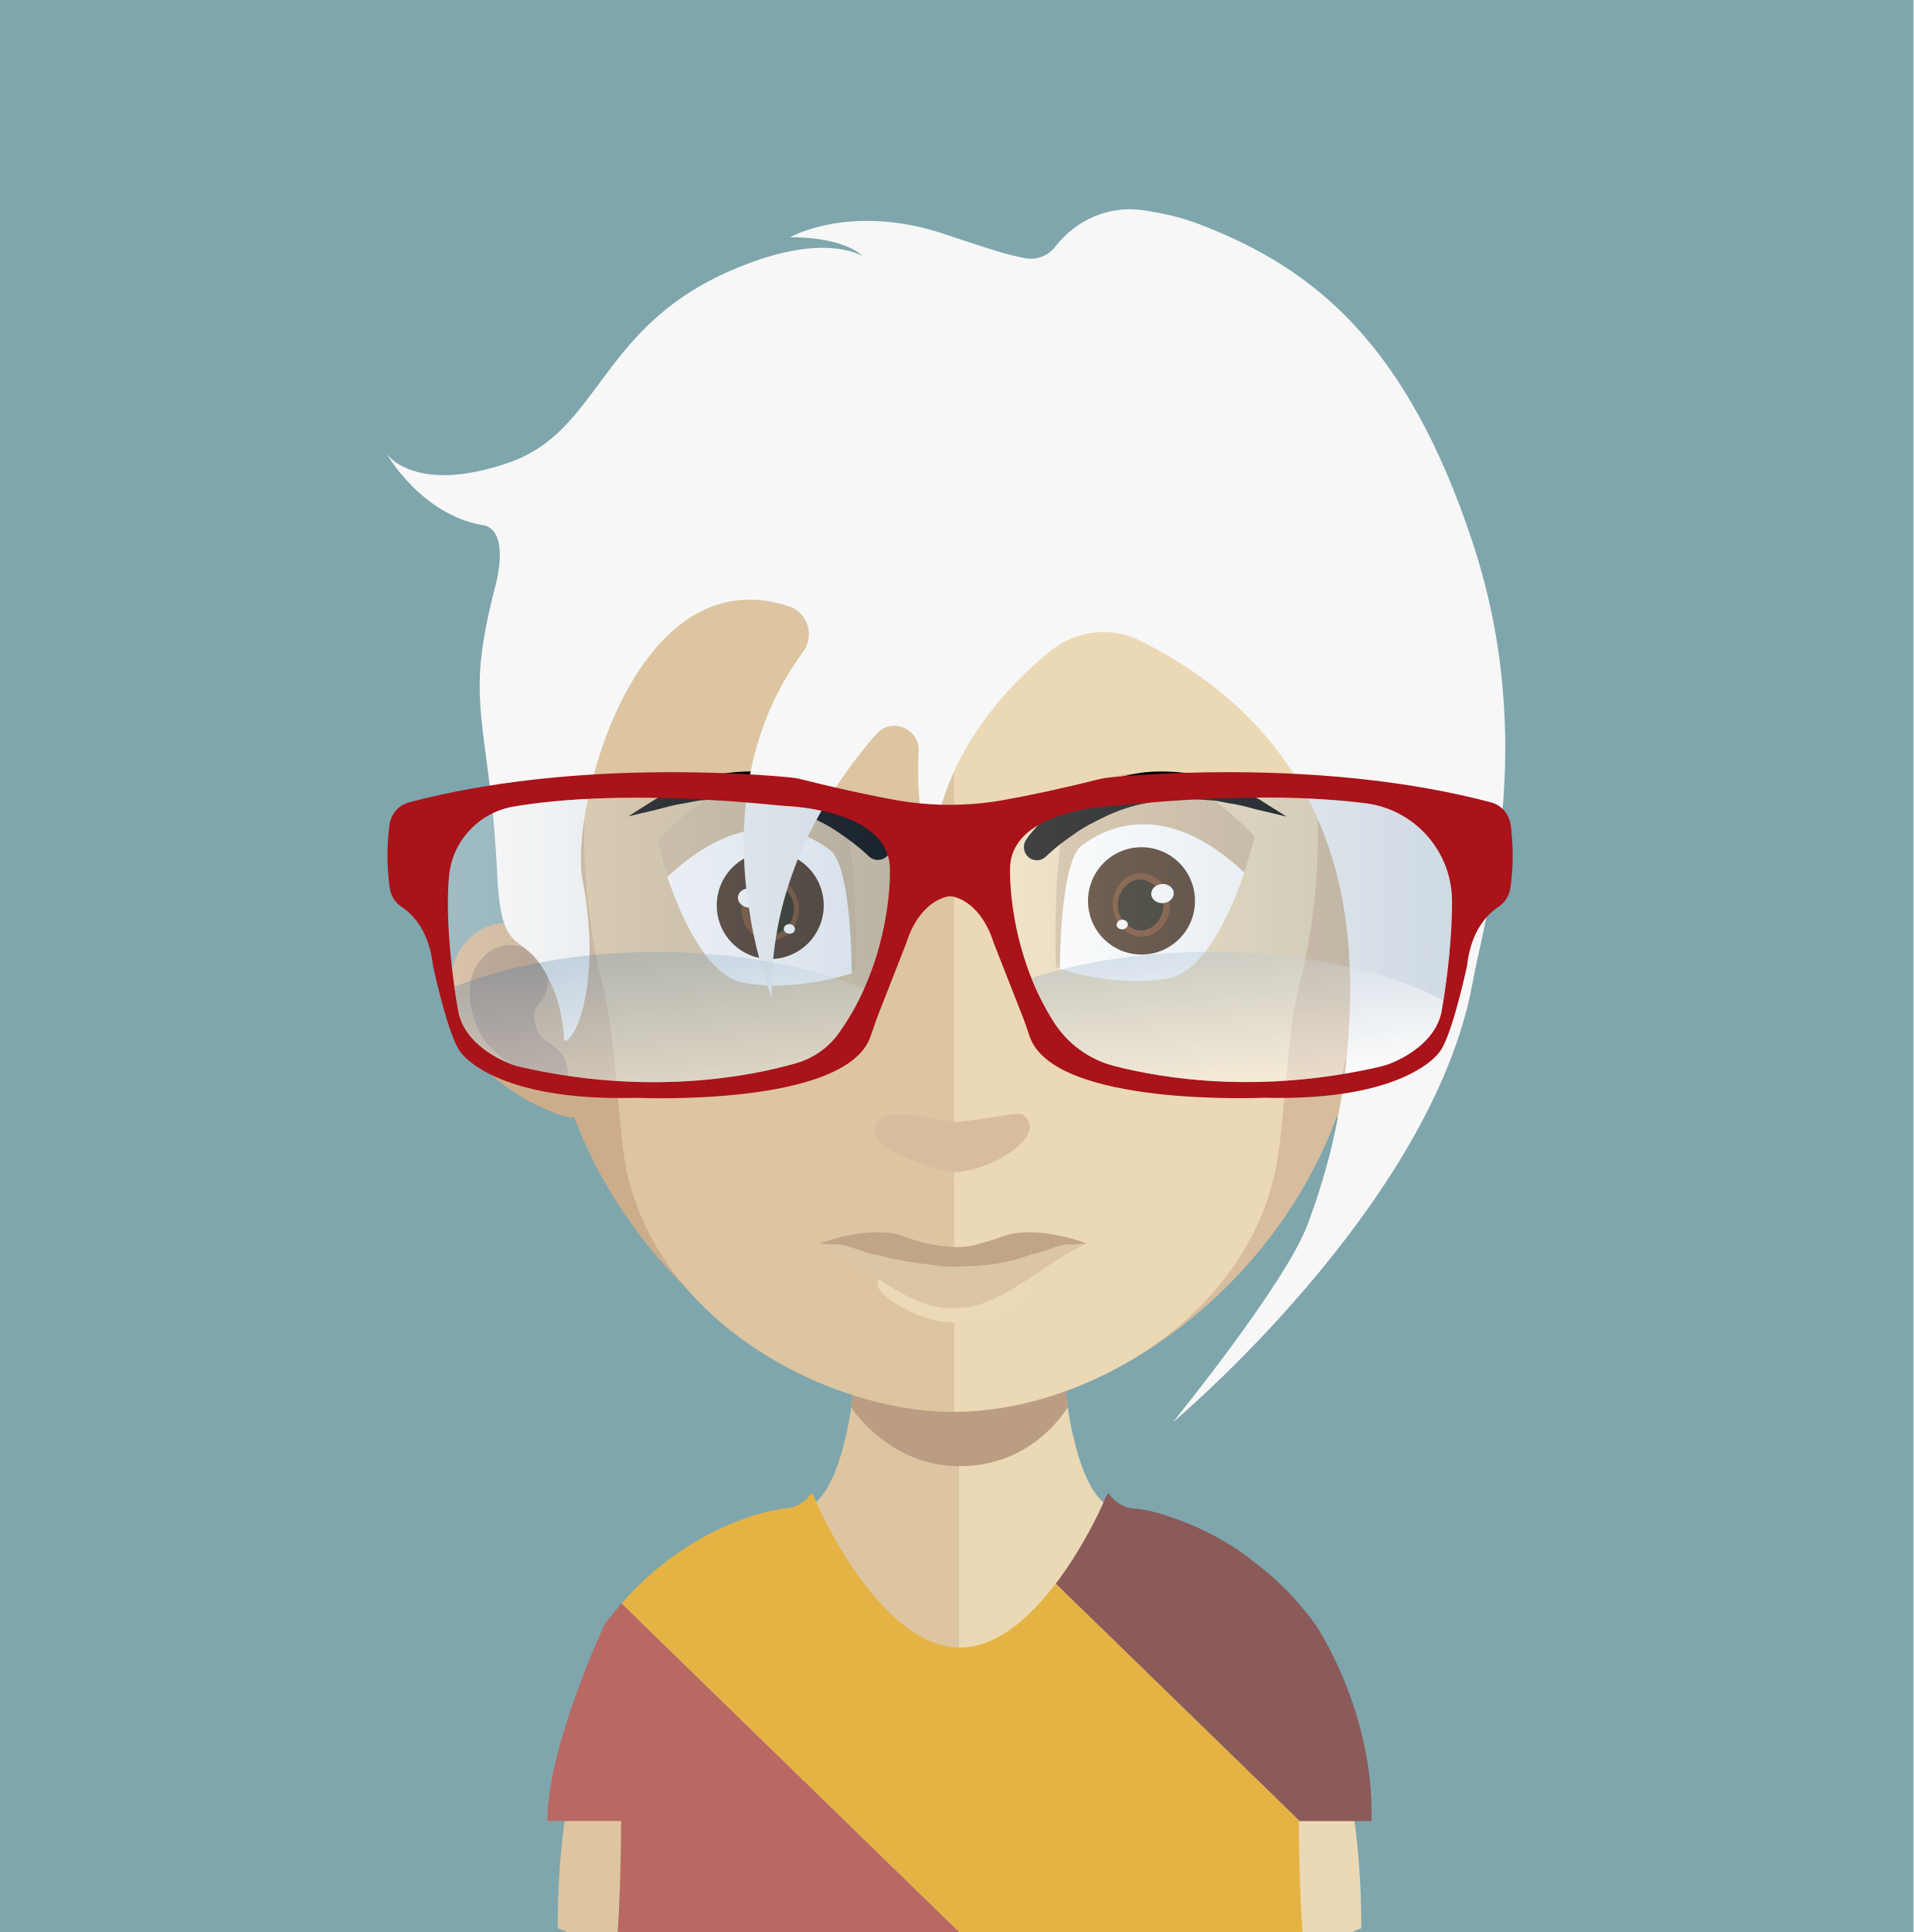
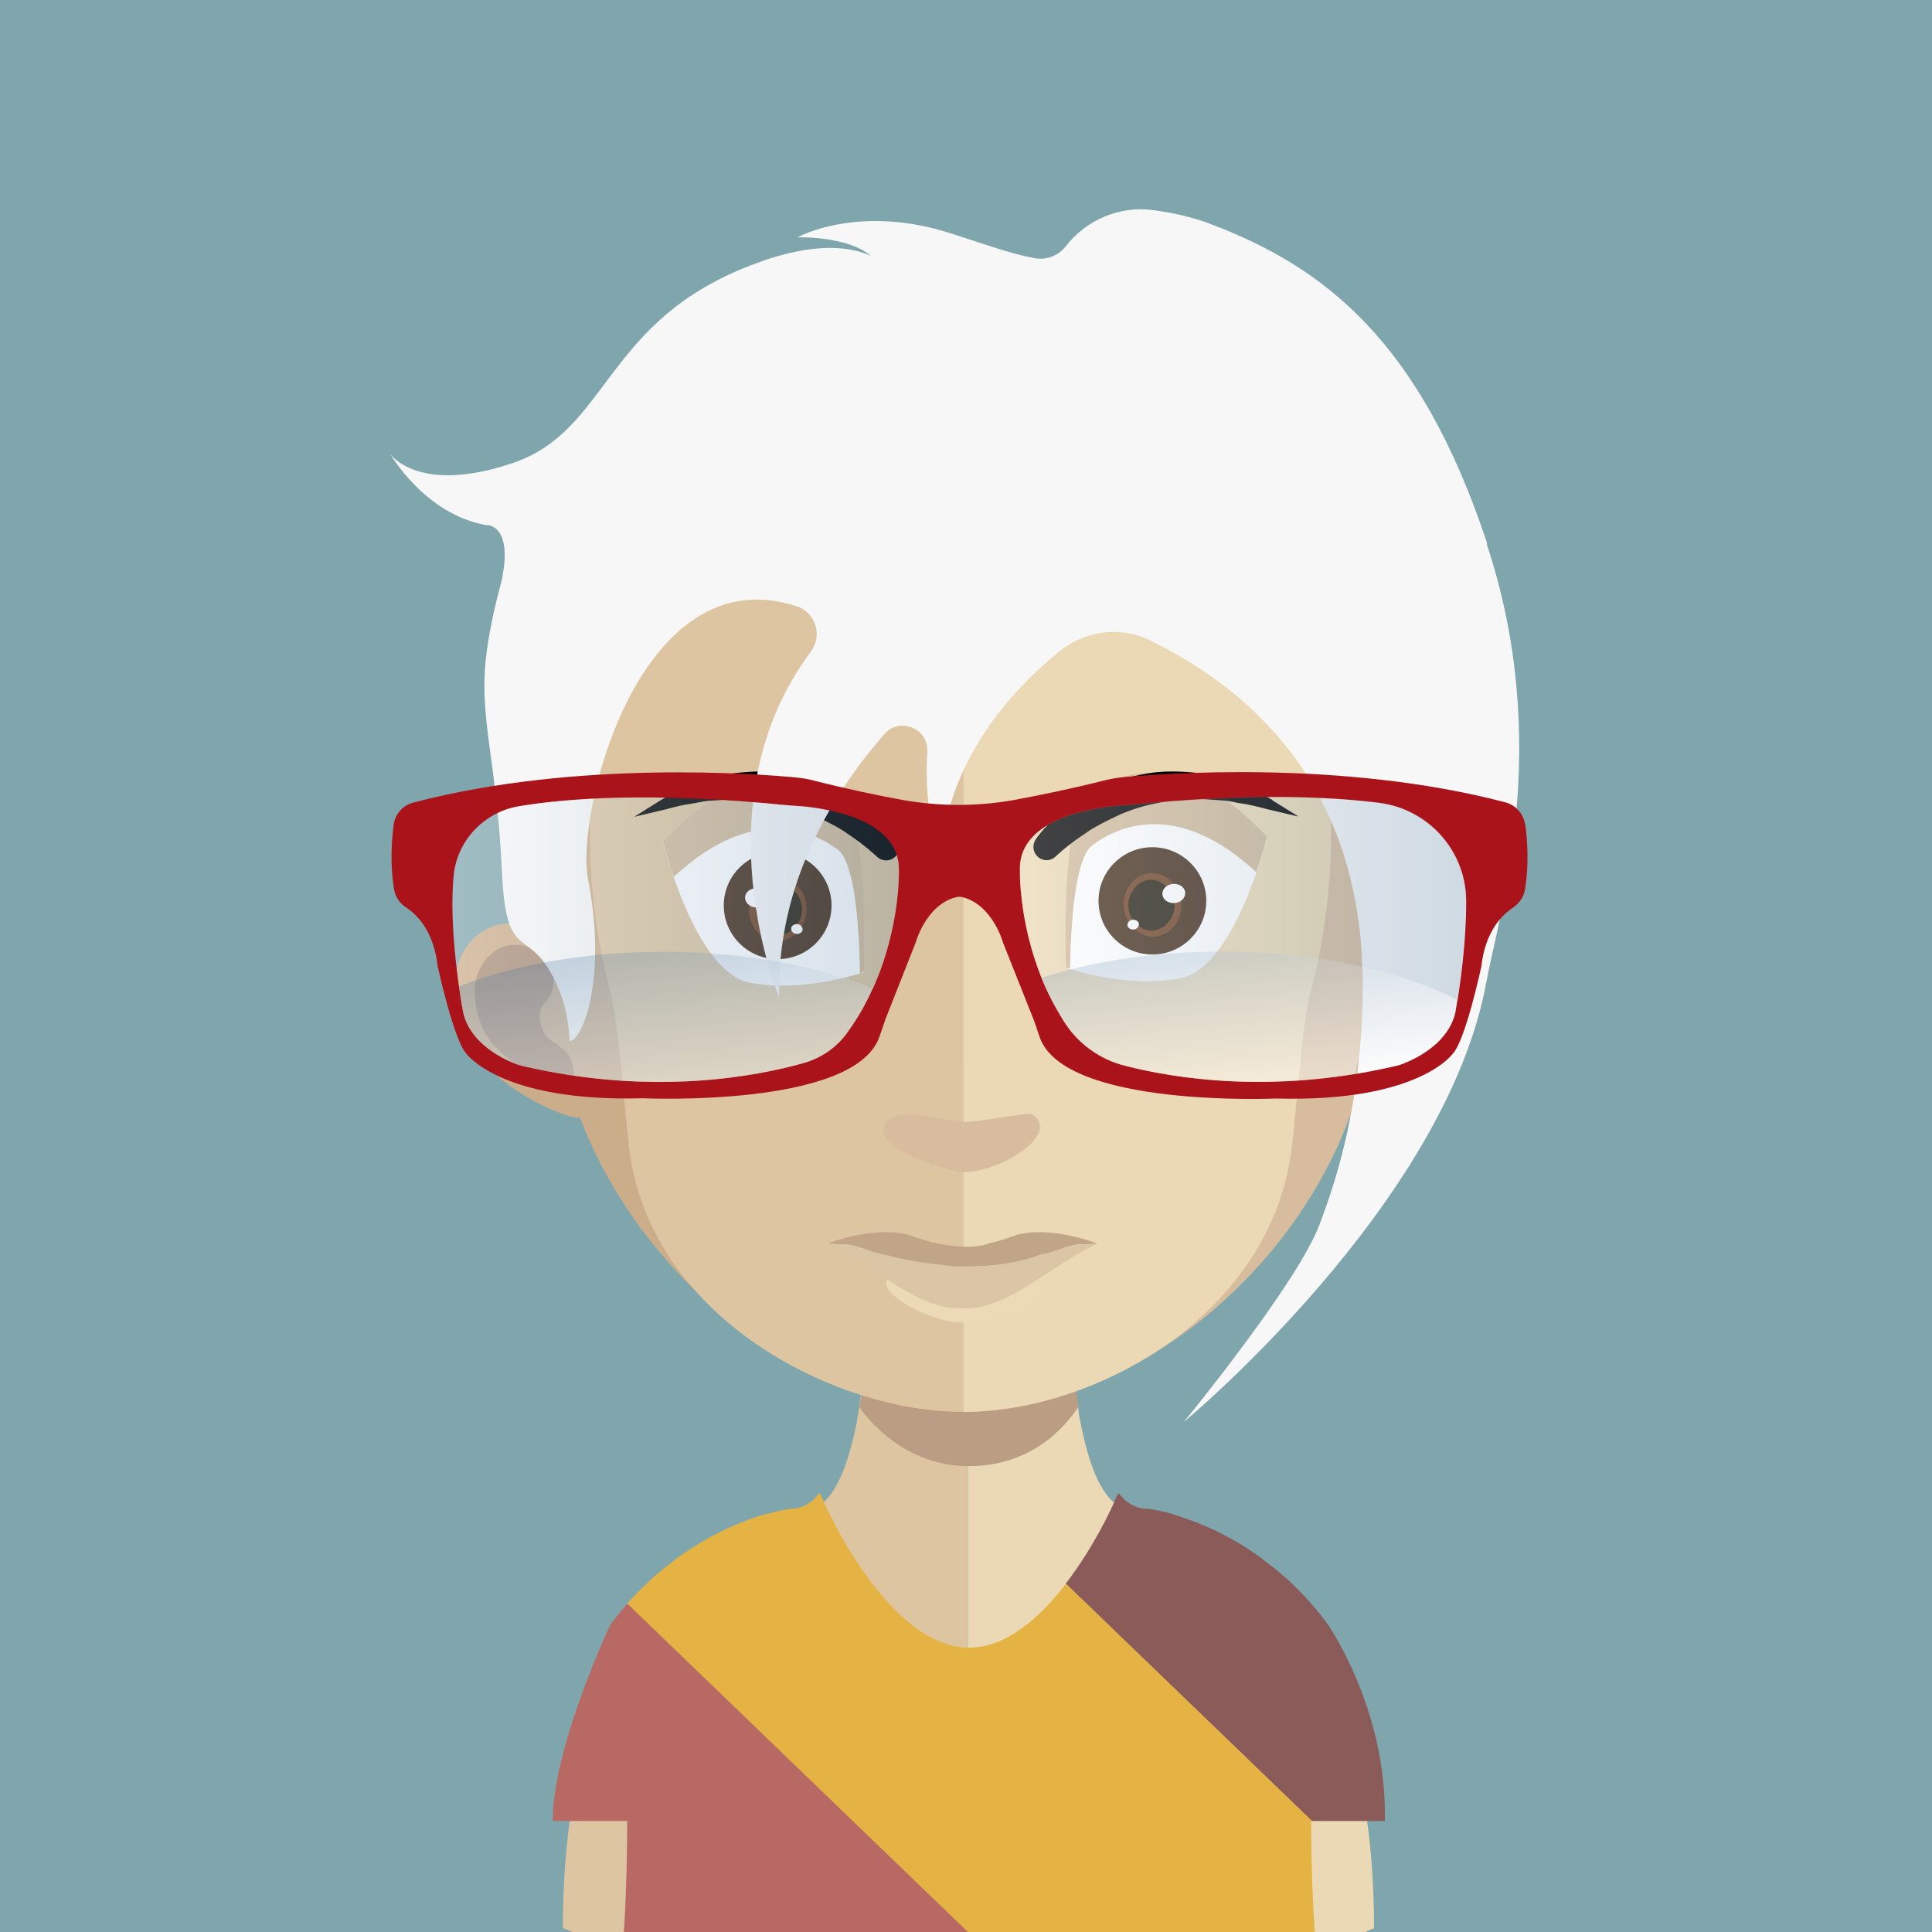
- <svg xmlns="http://www.w3.org/2000/svg" xmlns:xlink="http://www.w3.org/1999/xlink" id="Layer_2" data-name="Layer 2" viewBox="0 0 221.47 223.59">
+ <svg xmlns="http://www.w3.org/2000/svg" id="Layer_2" version="1.1" viewBox="0 0 78.88 78.88">
  <defs>
    <style>
-       .cls-1 {
+       .st0 {
+         fill: #dac6a4;
+       }
+ 
+       .st1 {
+         fill: url(#linear-gradient2);
+       }
+ 
+       .st2 {
+         fill: #b5957e;
+       }
+ 
+       .st3 {
+         fill: #b8987d;
+       }
+ 
+       .st4 {
+         fill: #714223;
+       }
+ 
+       .st5 {
+         fill: #ccad8a;
+       }
+ 
+       .st6 {
+         fill: #ecdab6;
+       }
+ 
+       .st7 {
+         fill: #d7bd9d;
+       }
+ 
+       .st8 {
+         fill: #fff;
+       }
+ 
+       .st9 {
+         fill: #272213;
+       }
+ 
+       .st10 {
+         fill: #e5b344;
+       }
+ 
+       .st11 {
+         fill: #7fa6ad;
+       }
+ 
+       .st12 {
+         fill: #b7967d;
+       }
+ 
+       .st13 {
        fill: none;
      }

-       .cls-2 {
+       .st14 {
+         fill: #a91319;
+       }
+ 
+       .st15 {
+         fill: #d2bb9b;
+       }
+ 
+       .st16 {
+         fill: #b86963;
+       }
+ 
+       .st17 {
+         fill: #ba9d82;
+       }
+ 
+       .st18 {
+         fill: #dcc5a0;
+       }
+ 
+       .st19 {
+         fill: url(#linear-gradient);
+       }
+ 
+       .st19, .st20 {
+         isolation: isolate;
+         opacity: .57;
+       }
+ 
+       .st21 {
+         fill: url(#linear-gradient3);
+       }
+ 
+       .st22 {
+         opacity: .46;
+       }
+ 
+       .st20 {
+         fill: url(#linear-gradient1);
+       }
+ 
+       .st23 {
+         fill: #c1a587;
+       }
+ 
+       .st24 {
+         fill: #44361f;
+       }
+ 
+       .st25 {
+         fill: #8a5b59;
+       }
+ 
+       .st26 {
+         fill: #a98d76;
+       }
+ 
+       .st27 {
        fill: #462e1b;
      }

-       .cls-3 {
-         fill: url(#Névtelen_színátmenet_2-2);
-       }
- 
-       .cls-3, .cls-4 {
-         opacity: .57;
-       }
- 
-       .cls-5 {
-         fill: #ba9d82;
-       }
- 
-       .cls-6 {
-         fill: #ccad8a;
-       }
- 
-       .cls-7 {
-         fill: #44361f;
-       }
- 
-       .cls-8 {
-         fill: #d7bd9d;
-       }
- 
-       .cls-4 {
-         fill: url(#Névtelen_színátmenet_2);
-       }
- 
-       .cls-9 {
-         fill: #e5b344;
-       }
- 
-       .cls-10 {
-         fill: #c1a587;
-       }
- 
-       .cls-11 {
-         fill: #b86963;
-       }
- 
-       .cls-12 {
-         fill: #dac6a4;
-       }
- 
-       .cls-13 {
-         fill: url(#Névtelen_színátmenet_2-4);
-       }
- 
-       .cls-14 {
-         fill: url(#Névtelen_színátmenet_2-3);
-       }
- 
-       .cls-15 {
-         fill: #fff;
-       }
- 
-       .cls-16 {
-         fill: #dcc5a0;
-       }
- 
-       .cls-17 {
-         fill: #272213;
-       }
- 
-       .cls-18 {
-         fill: #ecdab6;
-       }
- 
-       .cls-19 {
-         fill: #b8987d;
-       }
- 
-       .cls-20 {
-         opacity: .46;
-       }
- 
-       .cls-21 {
+       .st28 {
+         clip-path: url(#clippath);
+       }
+ 
+       .st29 {
        fill: #f7f7f7;
      }

-       .cls-22 {
+       .st30 {
        fill: #ebd9b5;
-       }
- 
-       .cls-23 {
-         fill: #a98d76;
-       }
- 
-       .cls-24 {
-         fill: #a91319;
-       }
- 
-       .cls-25 {
-         fill: #7fa6ad;
-       }
- 
-       .cls-26 {
-         fill: #714223;
-       }
- 
-       .cls-27 {
-         fill: #b7967d;
-       }
- 
-       .cls-28 {
-         clip-path: url(#clippath);
-       }
- 
-       .cls-29 {
-         fill: #d2bb9b;
-       }
- 
-       .cls-30 {
-         fill: #b5957e;
-       }
- 
-       .cls-31 {
-         fill: #8a5b59;
      }
    </style>
    <clipPath id="clippath">
-       <rect class="cls-1" x="98.51" y="154.82" width="25.1" height="14.85" />
+       <rect class="st13" x="35.09" y="54.62" width="8.94" height="5.24" />
    </clipPath>
-     <linearGradient id="Névtelen_színátmenet_2" data-name="Névtelen színátmenet 2" x1="51.85" y1="108.77" x2="103.01" y2="108.77" gradientUnits="userSpaceOnUse">
-       <stop offset="0" stop-color="#fff" />
-       <stop offset="1" stop-color="#6189ae" />
-     </linearGradient>
-     <linearGradient id="Névtelen_színátmenet_2-2" data-name="Névtelen színátmenet 2" x1="116.89" y1="108.77" x2="168.05" y2="108.77" xlink:href="#Névtelen_színátmenet_2" />
-     <linearGradient id="Névtelen_színátmenet_2-3" data-name="Névtelen színátmenet 2" x1="77.91" y1="131.21" x2="75.29" y2="103.45" xlink:href="#Névtelen_színátmenet_2" />
-     <linearGradient id="Névtelen_színátmenet_2-4" data-name="Névtelen színátmenet 2" x1="144.2" y1="124.95" x2="141.58" y2="97.2" xlink:href="#Névtelen_színátmenet_2" />
+     <linearGradient id="linear-gradient" x1="18.46" y1="42.91" x2="36.69" y2="42.91" gradientTransform="translate(0 81.29) scale(1 -1)" gradientUnits="userSpaceOnUse">
+       <stop offset="0" stop-color="#fff" />
+       <stop offset="1" stop-color="#6189ae" />
+     </linearGradient>
+     <linearGradient id="linear-gradient1" x1="41.64" y1="42.92" x2="59.86" y2="42.92" gradientTransform="translate(0 81.29) scale(1 -1)" gradientUnits="userSpaceOnUse">
+       <stop offset="0" stop-color="#fff" />
+       <stop offset="1" stop-color="#6189ae" />
+     </linearGradient>
+     <linearGradient id="linear-gradient2" x1="27.74" y1="35" x2="26.82" y2="44.8" gradientTransform="translate(0 81.29) scale(1 -1)" gradientUnits="userSpaceOnUse">
+       <stop offset="0" stop-color="#fff" />
+       <stop offset="1" stop-color="#6189ae" />
+     </linearGradient>
+     <linearGradient id="linear-gradient3" x1="51.36" y1="37.21" x2="50.44" y2="47.01" gradientTransform="translate(0 81.29) scale(1 -1)" gradientUnits="userSpaceOnUse">
+       <stop offset="0" stop-color="#fff" />
+       <stop offset="1" stop-color="#6189ae" />
+     </linearGradient>
  </defs>
-   <g id="Layer_1-2" data-name="Layer 1">
+   <g id="Layer_1-2">
    <g>
-       <rect class="cls-25" width="221.47" height="223.59" />
-       <path class="cls-16" d="M110.97,139.57v84.02h-45.31c-.74-.3-1.11-.44-1.11-.44,0-10.73,1.57-19.09,3.96-25.61,5.77-15.74,16.32-20.74,21.18-22.24,1.59-.5,2.58-.61,2.58-.61.17,0,.33-.02.5-.04,1.43-.23,2.58-1.47,3.51-3.46.69-1.47,1.27-3.35,1.74-5.53.19-.85.33-1.7.48-2.63.22-1.55.44-3.18.63-4.88.07-1.04.18-2.03.29-3.11.4-5.14.52-10.77.52-16.1,0,0,6.08.63,11.02.63Z" />
-       <path class="cls-22" d="M157.57,223.15s-.41.15-1.07.44h-45.53v-84.02h.11c4.9,0,11.06-.63,11.06-.63,0,5.29.11,10.84.51,15.98.11,1,.22,2.03.29,3.03.19,1.78.41,3.44.67,4.99v.03c.07.71.22,1.33.33,2,.45,2.19.99,4.11,1.64,5.65.81,1.92,1.8,3.26,3.01,3.79.38.17.79.26,1.21.26,0,0,1.74.21,4.36,1.24,5.33,2.09,14.29,7.59,19.44,21.62,2.39,6.52,3.96,14.88,3.96,25.61Z" />
-       <g class="cls-28">
-         <path class="cls-5" d="M123.61,162.8v.04c-1.14,1.76-4.98,6.84-12.57,6.84h-.07c-7.19-.04-11.39-5.26-12.46-6.8.22-1.54.44-3.16.63-4.85.07-.99.18-2.02.3-3.09,3.5.88,7.34,1.43,11.39,1.51h.15c4.2-.07,8.07-.66,11.69-1.62.11.99.22,2.02.3,3.01.18,1.76.41,3.42.66,4.96" />
+       <rect class="st11" width="78.88" height="78.88" />
+       <path class="st18" d="M39.52,49.24v29.64h-16.14c-.26-.11-.4-.16-.4-.16,0-3.79.56-6.73,1.41-9.03,2.06-5.55,5.81-7.32,7.54-7.85.57-.18.92-.22.92-.22.06,0,.12,0,.18-.01.51-.08.92-.52,1.25-1.22.25-.52.45-1.18.62-1.95.07-.3.12-.6.17-.93.08-.55.16-1.12.22-1.72.02-.37.06-.72.1-1.1.14-1.81.19-3.8.19-5.68,0,0,2.17.22,3.92.22h0Z" />
+       <path class="st30" d="M56.12,78.72s-.15.05-.38.16h-16.22v-29.64h.04c1.75,0,3.94-.22,3.94-.22,0,1.87.04,3.82.18,5.64.04.35.08.72.1,1.07.07.63.15,1.21.24,1.76h0c.02.26.08.48.12.72.16.77.35,1.45.58,1.99.29.68.64,1.15,1.07,1.34.14.06.28.09.43.09,0,0,.62.07,1.55.44,1.9.74,5.09,2.68,6.92,7.63.85,2.3,1.41,5.25,1.41,9.03h0Z" />
+       <g class="st28">
+         <path class="st17" d="M44.03,57.43h0c-.41.64-1.77,2.43-4.48,2.43h-.02c-2.56-.01-4.06-1.86-4.44-2.4.08-.54.16-1.11.22-1.71.02-.35.06-.71.11-1.09,1.25.31,2.61.5,4.06.53h.05c1.5-.02,2.87-.23,4.16-.57.04.35.08.71.11,1.06.06.62.15,1.21.24,1.75" />
      </g>
-       <path class="cls-6" d="M110.45,43.82c-48,0-48.26,40.25-46.12,66.6-3.28-6.25-13.05-4.34-12.24,5.51.77,9.48,14.73,14.32,14.34,13.27,7.27,19.49,26.51,34.18,44.02,34.18h.37V43.82h-.37" />
-       <path class="cls-23" d="M55.16,111.78c2.36-3.82,6.05-2.17,6.93-1.32.96.92,1.73,2.09,1.14,4.34-.33,1.29-1.66,1.4-1.36,3.31.37,2.17,1.36,2.28,1.95,2.79.55.48,1.25.85,1.59,1.76.37.92.41,1.87.22,2.72-.37,1.54-2.62.29-4.13-.37-1-.48-4.17-3.16-4.98-4.04-1.99-2.28-2.95-6.69-1.36-9.19" />
-       <path class="cls-8" d="M110.71,43.82c48,0,48.26,40.25,46.15,66.6,3.28-6.25,13.01-4.34,12.2,5.51-.74,9.48-14.72,14.32-14.34,13.27-7.08,19.49-26.51,34.18-44.02,34.18h-.26l-.11-119.56h.37" />
-       <path class="cls-23" d="M166.01,111.78c-2.36-3.82-6.01-2.17-6.93-1.32-.96.92-1.7,2.09-1.14,4.34.33,1.29,1.66,1.4,1.36,3.31-.37,2.17-1.36,2.28-1.92,2.79-.55.48-1.29.85-1.62,1.76-.33.92-.41,1.87-.22,2.72.37,1.54,2.62.29,4.13-.37,1.03-.48,4.17-3.16,4.98-4.04,2.03-2.28,2.95-6.69,1.36-9.19" />
-       <path class="cls-16" d="M110.07,55.18c-15.78,0-27.35,4.59-34.32,13.64-9.77,12.68-9.4,32.01-5.82,45.91,1.11,4.26,1.7,15.69,2.43,19.88,3.43,18.78,24.11,28.78,37.71,28.78h.37V55.18h-.22" />
-       <path class="cls-22" d="M144.36,68.85c-6.93-9.01-18.36-13.6-33.92-13.67v108.21c15.56-.18,34.17-11.14,37.34-28.78.77-4.19,1.33-15.62,2.43-19.88,3.61-13.86,3.98-33.15-5.86-45.87" />
-       <path class="cls-1" d="M108.52,140.27c-.22-.04-.42-.08-.59-.11.2.04.4.08.59.11Z" />
-       <path class="cls-1" d="M107.7,144.16c-.14-.03-.27-.06-.36-.08.12.03.24.05.36.08Z" />
-       <path class="cls-27" d="M107.93,144.21c-.08-.02-.15-.03-.23-.05.07.02.14.03.23.05Z" />
-       <path class="cls-27" d="M107.34,144.07c-.07-.02-.13-.04-.2-.06h0s.08.02.21.06Z" />
-       <path class="cls-8" d="M101.29,131.06c-.18-3.74,6.85-1.37,9.16-1.25,1.83.09,7.4-1.18,7.88-.85,3.28,2.22-3.47,6.68-8,6.68-1.21,0-8.94-2.33-9.05-4.58Z" />
-       <path class="cls-1" d="M67.41,88.91c-.43,1.43-.73,3-.93,4.67,0,0,.63-2.64,2.03-6.54-.6.83-1,1.5-1.1,1.87Z" />
-       <path class="cls-7" d="M97.04,55.45l-.2.2.03.07c.07-.1.1-.2.17-.27Z" />
-       <path class="cls-1" d="M108.67,142.13c-.22-.04-.43-.08-.61-.12.21.04.41.09.61.12Z" />
-       <path class="cls-1" d="M107.82,141.96c-.14-.03-.28-.06-.37-.09.12.03.24.06.37.09Z" />
-       <path class="cls-30" d="M108.06,142.01c-.08-.02-.15-.03-.23-.05.08.02.14.03.23.05Z" />
-       <path class="cls-30" d="M107.45,141.88c-.07-.02-.14-.04-.21-.06h0s.08.02.21.06Z" />
-       <path class="cls-15" d="M76.01,97.41s3.66,15.07,9.95,16.3c6.29,1.23,13.09-1.22,13.09-1.22,0,0,.65-17.71-2.57-20.02-3.22-2.32-10.63-5.68-20.47,4.94Z" />
-       <path class="cls-29" d="M99.06,112.45s-.14.04-.47.18c-.08-5.43-.58-12.89-2.59-14.32-2.99-2.2-9.74-5.28-18.75,3.17-.82-2.33-1.23-4.1-1.23-4.1,9.86-10.64,17.28-7.29,20.47-4.96,3.22,2.32,2.57,20.05,2.57,20.05Z" />
-       <ellipse class="cls-2" cx="89.15" cy="104.78" rx="6.19" ry="6.21" />
-       <path class="cls-26" d="M88.86,108.91c-1.79-.15-3.16-1.96-3-3.95.16-1.99,1.81-3.54,3.6-3.39,1.79.15,3.16,1.95,3,3.94-.16,1.99-1.81,3.55-3.6,3.4Z" />
-       <path class="cls-17" d="M89.02,108.19c-1.24-.11-2.53-1.48-2.4-3.16.14-1.69,1.63-2.83,2.88-2.73,1.24.11,2.53,1.48,2.39,3.17-.14,1.69-1.63,2.83-2.87,2.72Z" />
-       <path class="cls-15" d="M88.01,104.03c-.05.61-.68,1.05-1.39,1-.72-.06-1.26-.61-1.21-1.21.05-.61.67-1.06,1.39-1,.72.06,1.26.6,1.21,1.21Z" />
-       <path class="cls-15" d="M92.02,107.56c-.03.3-.34.53-.69.5-.36-.03-.63-.3-.61-.61.03-.3.34-.53.69-.5.36.03.63.3.61.61Z" />
-       <path class="cls-1" d="M108.76,143.9c-.22-.04-.43-.08-.61-.12.21.04.41.09.61.12Z" />
-       <path class="cls-1" d="M107.92,143.74c-.14-.03-.28-.06-.37-.09.12.03.24.06.37.09Z" />
-       <path class="cls-30" d="M108.15,143.79c-.08-.02-.15-.03-.23-.05.08.02.14.03.23.05Z" />
-       <path class="cls-30" d="M107.55,143.65c-.07-.02-.14-.04-.21-.06h0s.08.02.21.06Z" />
-       <path class="cls-1" d="M108.53,143.49c-.24-.04-.46-.08-.65-.12.22.05.44.09.65.12Z" />
-       <path class="cls-1" d="M107.62,143.31c-.15-.03-.3-.07-.4-.09.13.03.26.06.4.09Z" />
-       <path class="cls-27" d="M107.87,143.36c-.08-.02-.17-.03-.25-.05.08.02.15.03.25.05Z" />
-       <path class="cls-27" d="M107.23,143.22c-.08-.02-.15-.04-.22-.06h0s.09.03.23.06Z" />
-       <path class="cls-1" d="M108.34,142.86c-.24-.04-.46-.08-.65-.12.22.05.44.09.65.12Z" />
-       <path class="cls-1" d="M107.44,142.68c-.15-.03-.3-.07-.4-.09.13.03.26.06.4.09Z" />
-       <path class="cls-27" d="M107.69,142.73c-.08-.02-.17-.03-.25-.05.08.02.15.03.25.05Z" />
-       <path class="cls-27" d="M107.04,142.59c-.08-.02-.15-.04-.22-.06h0s.09.03.23.06Z" />
-       <path class="cls-1" d="M108.89,142.77c-.23-.04-.44-.08-.63-.12.21.05.42.09.63.12Z" />
-       <path class="cls-1" d="M108.02,142.59c-.14-.03-.29-.06-.38-.09.13.03.25.06.38.09Z" />
-       <path class="cls-27" d="M108.26,142.65c-.08-.02-.16-.03-.24-.05.08.02.15.03.24.05Z" />
-       <path class="cls-27" d="M107.64,142.51c-.07-.02-.14-.04-.21-.06h0s.08.03.22.06Z" />
-       <path class="cls-15" d="M145.25,96.9s-3.66,15.07-9.95,16.3c-6.29,1.23-13.09-1.22-13.09-1.22,0,0-.65-17.71,2.57-20.02,3.22-2.32,10.63-5.68,20.47,4.94Z" />
-       <path class="cls-29" d="M122.2,111.94s.14.04.47.18c.08-5.43.58-12.89,2.59-14.32,2.99-2.2,9.74-5.28,18.75,3.16.82-2.33,1.23-4.1,1.23-4.1-9.86-10.64-17.28-7.29-20.47-4.96-3.22,2.32-2.57,20.05-2.57,20.05Z" />
-       <path class="cls-2" d="M125.93,104.26c0,3.43,2.77,6.21,6.19,6.21s6.19-2.78,6.19-6.21-2.77-6.21-6.19-6.21-6.19,2.78-6.19,6.21Z" />
-       <path class="cls-26" d="M132.4,108.4c1.79-.15,3.16-1.96,3-3.95-.16-1.99-1.81-3.54-3.6-3.39-1.79.15-3.16,1.95-3,3.94.16,1.99,1.81,3.55,3.6,3.4Z" />
-       <path class="cls-17" d="M132.25,107.68c1.24-.11,2.53-1.47,2.4-3.16-.14-1.69-1.63-2.83-2.88-2.73-1.24.11-2.53,1.48-2.39,3.17.14,1.69,1.63,2.83,2.87,2.72Z" />
-       <path class="cls-15" d="M133.25,103.52c.05.61.68,1.05,1.39,1,.72-.06,1.26-.61,1.21-1.21-.05-.61-.67-1.06-1.39-1-.72.06-1.26.6-1.21,1.21Z" />
-       <path class="cls-15" d="M129.24,107.05c.03.3.34.53.69.5.36-.03.63-.3.61-.61-.03-.3-.34-.53-.69-.5-.36.03-.63.3-.61.61Z" />
+       <path class="st5" d="M39.34,15.46c-17.1,0-17.19,14.2-16.43,23.5-1.17-2.2-4.65-1.53-4.36,1.94.27,3.34,5.25,5.05,5.11,4.68,2.59,6.88,9.44,12.06,15.68,12.06h.13V15.46h-.13" />
+       <path class="st26" d="M19.65,39.43c.84-1.35,2.15-.77,2.47-.47.34.32.62.74.41,1.53-.12.46-.59.49-.48,1.17.13.77.48.8.69.98.2.17.45.3.57.62.13.32.15.66.08.96-.13.54-.93.1-1.47-.13-.36-.17-1.49-1.11-1.77-1.43-.71-.8-1.05-2.36-.48-3.24" />
+       <path class="st7" d="M39.43,15.46c17.1,0,17.19,14.2,16.44,23.5,1.17-2.2,4.63-1.53,4.35,1.94-.26,3.34-5.24,5.05-5.11,4.68-2.52,6.88-9.44,12.06-15.68,12.06h-.09l-.04-42.18h.13" />
+       <path class="st26" d="M59.13,39.43c-.84-1.35-2.14-.77-2.47-.47-.34.32-.61.74-.41,1.53.12.46.59.49.48,1.17-.13.77-.48.8-.68.98-.2.17-.46.3-.58.62-.12.32-.15.66-.08.96.13.54.93.1,1.47-.13.37-.17,1.49-1.11,1.77-1.43.72-.8,1.05-2.36.48-3.24" />
+       <path class="st18" d="M39.2,19.47c-5.62,0-9.74,1.62-12.22,4.81-3.48,4.47-3.35,11.29-2.07,16.2.4,1.5.61,5.54.87,7.01,1.22,6.63,8.59,10.15,13.43,10.15h.13V19.47h-.08" />
+       <path class="st30" d="M51.42,24.29c-2.47-3.18-6.54-4.8-12.08-4.82v38.18c5.54-.06,12.17-3.93,13.3-10.15.27-1.48.47-5.51.87-7.01,1.29-4.89,1.42-11.69-2.09-16.18" />
+       <path class="st13" d="M38.65,49.49c-.08-.01-.15-.03-.21-.04.07.01.14.03.21.04Z" />
+       <path class="st13" d="M38.36,50.86s-.1-.02-.13-.03c.04.01.09.02.13.03Z" />
+       <path class="st12" d="M38.44,50.88s-.05-.01-.08-.02c.02,0,.05.01.08.02Z" />
+       <path class="st12" d="M38.23,50.83s-.05-.01-.07-.02h0s.03,0,.07.02h0Z" />
+       <path class="st7" d="M36.08,46.24c-.06-1.32,2.44-.48,3.26-.44.65.03,2.64-.42,2.81-.3,1.17.78-1.24,2.36-2.85,2.36-.43,0-3.18-.82-3.22-1.62h0Z" />
+       <path class="st13" d="M24.01,31.37c-.15.5-.26,1.06-.33,1.65,0,0,.22-.93.72-2.31-.21.29-.36.53-.39.66Z" />
+       <path class="st24" d="M34.56,19.56l-.07.07v.02s.05-.07.07-.1Z" />
+       <path class="st13" d="M38.7,50.14c-.08-.01-.15-.03-.22-.04.07.01.15.03.22.04Z" />
+       <path class="st13" d="M38.4,50.08s-.1-.02-.13-.03c.04.01.09.02.13.03Z" />
+       <path class="st2" d="M38.49,50.1s-.05-.01-.08-.02c.03,0,.05.01.08.02Z" />
+       <path class="st2" d="M38.27,50.05s-.05-.01-.07-.02h0s.03,0,.07.02Z" />
+       <path class="st8" d="M27.07,34.37s1.3,5.32,3.54,5.75c2.24.43,4.66-.43,4.66-.43,0,0,.23-6.25-.92-7.06-1.15-.82-3.79-2-7.29,1.74Z" />
+       <path class="st15" d="M35.28,39.67s-.05.01-.17.06c-.03-1.92-.21-4.55-.92-5.05-1.06-.78-3.47-1.86-6.68,1.12-.29-.82-.44-1.45-.44-1.45,3.51-3.75,6.15-2.57,7.29-1.75,1.15.82.92,7.07.92,7.07h0Z" />
+       <ellipse class="st27" cx="31.75" cy="36.97" rx="2.2" ry="2.19" />
+       <path class="st4" d="M31.65,38.42c-.64-.05-1.13-.69-1.07-1.39s.64-1.25,1.28-1.2,1.13.69,1.07,1.39c-.06.7-.64,1.25-1.28,1.2Z" />
+       <path class="st9" d="M31.71,38.17c-.44-.04-.9-.52-.85-1.11.05-.6.58-1,1.03-.96.44.04.9.52.85,1.12-.05.6-.58,1-1.02.96Z" />
+       <path class="st8" d="M31.35,36.7c-.02.22-.24.37-.5.35-.26-.02-.45-.22-.43-.43.02-.22.24-.37.5-.35s.45.21.43.43Z" />
+       <path class="st8" d="M32.77,37.95c-.01.11-.12.19-.25.18-.13-.01-.22-.11-.22-.22.01-.11.12-.19.25-.18.13.01.22.11.22.22Z" />
+       <path class="st13" d="M38.74,50.77c-.08-.01-.15-.03-.22-.04.07.01.15.03.22.04Z" />
+       <path class="st13" d="M38.44,50.71s-.1-.02-.13-.03c.04.01.09.02.13.03Z" />
+       <path class="st2" d="M38.52,50.73s-.05-.01-.08-.02c.03,0,.05.01.08.02Z" />
+       <path class="st2" d="M38.31,50.68s-.05-.01-.07-.02h0s.03,0,.07.02Z" />
+       <path class="st13" d="M38.65,50.62c-.09-.01-.16-.03-.23-.04.08.02.16.03.23.04Z" />
+       <path class="st13" d="M38.33,50.56c-.05-.01-.11-.02-.14-.03.05.01.09.02.14.03Z" />
+       <path class="st12" d="M38.42,50.58s-.06-.01-.09-.02c.03,0,.05.01.09.02Z" />
+       <path class="st12" d="M38.19,50.53s-.05-.01-.08-.02h0s.03.01.08.02h0Z" />
+       <path class="st13" d="M38.59,50.4c-.09-.01-.16-.03-.23-.04.08.02.16.03.23.04Z" />
+       <path class="st13" d="M38.27,50.34c-.05-.01-.11-.02-.14-.03.05.01.09.02.14.03Z" />
+       <path class="st12" d="M38.36,50.35s-.06-.01-.09-.02c.03,0,.05.01.09.02Z" />
+       <path class="st12" d="M38.12,50.3s-.05-.01-.08-.02h0s.03.01.08.02h0Z" />
+       <path class="st13" d="M38.78,50.37c-.08-.01-.16-.03-.22-.04.07.02.15.03.22.04Z" />
+       <path class="st13" d="M38.47,50.3s-.1-.02-.14-.03c.05.01.09.02.14.03Z" />
+       <path class="st12" d="M38.56,50.33s-.06-.01-.09-.02c.03,0,.05.01.09.02Z" />
+       <path class="st12" d="M38.34,50.28s-.05-.01-.07-.02h0s.03.01.08.02h0Z" />
+       <path class="st8" d="M51.73,34.19s-1.3,5.32-3.54,5.75c-2.24.43-4.66-.43-4.66-.43,0,0-.23-6.25.92-7.06,1.15-.82,3.79-2,7.29,1.74Z" />
+       <path class="st15" d="M43.52,39.49s.05.01.17.06c.03-1.92.21-4.55.92-5.05,1.06-.78,3.47-1.86,6.68,1.11.29-.82.44-1.45.44-1.45-3.51-3.75-6.15-2.57-7.29-1.75-1.15.82-.92,7.07-.92,7.07h0Z" />
+       <path class="st27" d="M44.85,36.78c0,1.21.99,2.19,2.2,2.19s2.2-.98,2.2-2.19-.99-2.19-2.2-2.19-2.2.98-2.2,2.19Z" />
+       <path class="st4" d="M47.16,38.24c.64-.05,1.13-.69,1.07-1.39s-.64-1.25-1.28-1.2c-.64.05-1.13.69-1.07,1.39.06.7.64,1.25,1.28,1.2Z" />
+       <path class="st9" d="M47.1,37.99c.44-.04.9-.52.85-1.11-.05-.6-.58-1-1.03-.96-.44.04-.9.52-.85,1.12.05.6.58,1,1.02.96h0Z" />
+       <path class="st8" d="M47.46,36.52c.02.22.24.37.5.35.26-.02.45-.22.43-.43-.02-.22-.24-.37-.5-.35s-.45.21-.43.43Z" />
+       <path class="st8" d="M46.03,37.77c.01.11.12.19.25.18.13-.01.22-.11.22-.22-.01-.11-.12-.19-.25-.18-.13.01-.22.11-.22.22Z" />
      <g>
-         <path d="M102.83,97.17c-.05-.07-1.19-1.81-3.52-3.61-1.46-1.12-2.89-1.98-4.38-2.62-1.81-.76-3.75-1.3-5.63-1.56-1.7-.19-3.59-.14-5.79.16-1.68.32-3.32.82-4.71,1.44-.99.34-1.78.82-2.41,1.21-.24.15-.46.28-.68.4l-3,1.89,3.46-.82c.16-.04.34-.09.52-.14.72-.19,1.61-.43,2.65-.58.24-.04.49-.09.75-.14.44-.09.89-.18,1.36-.2.52-.04,1.07-.07,1.63-.11l.73-.05c1.92-.02,3.54.12,4.97.45,1.57.27,3.19.78,4.67,1.47,1.4.67,2.74,1.34,3.79,2.11,2.11,1.42,3.29,2.6,3.3,2.61h0c.29.29.68.44,1.07.44.28,0,.57-.08.82-.25.7-.46.89-1.4.45-2.08l-.03-.05Z" />
-         <path d="M145.87,92.59c-.2-.11-.42-.24-.66-.39-.63-.39-1.41-.87-2.38-1.2-1.42-.63-3.06-1.13-4.76-1.45-2.18-.29-4.07-.35-5.78-.15-1.87.26-3.82.8-5.63,1.56-1.46.63-2.94,1.51-4.38,2.62-2.29,1.76-3.43,3.47-3.51,3.6l-.02.03c-.39.6-.3,1.4.2,1.9.28.29.66.45,1.06.45h0c.4,0,.78-.16,1.06-.45h.01c.11-.12,1.25-1.24,3.3-2.62,1.03-.76,2.37-1.43,3.77-2.1,1.49-.69,3.1-1.2,4.7-1.48,1.42-.33,3.04-.47,4.93-.45l.76.05c.55.04,1.09.08,1.62.11.46.02.91.11,1.35.2.25.05.5.1.75.14,1.05.15,1.94.39,2.65.58.19.05.36.1.53.14l3.46.82-3.03-1.91Z" />
+         <path d="M36.62,34.28s-.42-.64-1.25-1.27c-.52-.4-1.03-.7-1.56-.92-.64-.27-1.34-.46-2.01-.55-.61-.07-1.28-.05-2.06.06-.6.11-1.18.29-1.68.51-.35.12-.63.29-.86.43-.09.05-.16.1-.24.14l-1.07.67,1.23-.29c.06-.01.12-.03.19-.05.26-.07.57-.15.94-.2.09-.01.17-.03.27-.05.16-.03.32-.06.48-.07.19-.01.38-.02.58-.04l.26-.02c.68,0,1.26.04,1.77.16.56.1,1.14.28,1.66.52.5.24.98.47,1.35.74.75.5,1.17.92,1.18.92h0c.1.1.24.16.38.16.1,0,.2-.03.29-.09.25-.16.32-.49.16-.73v-.02s-.02.01-.02.01Z" />
+         <path d="M51.95,32.66c-.07-.04-.15-.08-.24-.14-.22-.14-.5-.31-.85-.42-.51-.22-1.09-.4-1.7-.51-.78-.1-1.45-.12-2.06-.05-.67.09-1.36.28-2.01.55-.52.22-1.05.53-1.56.92-.82.62-1.22,1.22-1.25,1.27h0c-.14.22-.11.5.07.68.1.1.24.16.38.16h0c.14,0,.28-.06.38-.16h0s.45-.44,1.18-.92c.37-.27.84-.5,1.34-.74.53-.24,1.1-.42,1.67-.52.51-.12,1.08-.17,1.76-.16l.27.02c.2.01.39.03.58.04.16,0,.32.04.48.07.09.02.18.04.27.05.37.05.69.14.94.2.07.02.13.04.19.05l1.23.29-1.08-.67h0Z" />
      </g>
-       <path class="cls-1" d="M107.7,145.69c-.23-.04-.45-.08-.64-.12.22.05.43.09.64.12Z" />
-       <path class="cls-1" d="M106.83,145.52c-.15-.03-.29-.07-.39-.09.13.03.26.06.39.09Z" />
-       <path class="cls-19" d="M107.07,145.57c-.08-.02-.16-.03-.24-.05.08.02.15.03.24.05Z" />
-       <path class="cls-19" d="M106.44,145.43c-.07-.02-.14-.04-.22-.06h0s.08.03.22.06Z" />
-       <path class="cls-18" d="M101.57,148.68c-.18-2.42,6.73.51,9,.58,1.81.06,7.25-.36,7.75-.55,3.8-1.43-.21,4.05-7.86,4.34-3.51.14-8.78-2.9-8.88-4.36Z" />
-       <path class="cls-12" d="M124.06,144.01c-1.88-.09-3.8,1.48-6.06,1.24-.09-.05-.14-.05-.23-.05-.52-.09-1.03,0-1.6.14-.7.15-1.41.43-2.07.66-1.13.37-2.4.66-3.7.56h0s-.05,0-.07,0-.05,0-.07,0h0c-1.31.09-2.58-.2-3.7-.57-.66-.23-1.37-.52-2.07-.66-.56-.14-1.08-.23-1.6-.14-.1,0-.14,0-.23.05-2.26.24-4.18-1.33-6.06-1.24-.52.05-1.27-.09-1.69-.09.09.05.19.09.28.14,5.35,2.61,9.96,7.51,15.07,7.35h.15c5.11.16,9.72-4.74,15.07-7.35.1-.05.19-.09.28-.14-.42,0-1.17.14-1.69.09Z" />
-       <path class="cls-10" d="M125.64,143.86h0s-5.44-2.1-9.3-.87c0,0-1.44.56-2.93.91-.91.35-2.01.46-3.07.41h0c-.81-.03-1.59-.14-2.22-.25-.21-.03-.42-.08-.64-.12-.09-.02-.16-.03-.24-.05-.13-.03-.26-.06-.39-.09-.14-.03-.22-.06-.22-.06h0c-1.24-.34-2.3-.75-2.3-.75-3.87-1.23-9.3.87-9.3.87h0c-.07.03-.12.06-.12.06.42,0,1.17.14,1.69.09,1.88-.09,3.8,1.48,6.06,1.24.09-.05.14-.05.23-.05.52-.09,1.03,0,1.6.14.7.15,1.41.43,2.07.66,1.13.37,2.4.66,3.7.56h0s.05,0,.07,0,.05,0,.07,0h0c1.31.09,2.58-.2,3.7-.57.66-.23,1.37-.52,2.07-.66.56-.14,1.08-.23,1.6-.14.1,0,.14,0,.23.05,2.26.24,4.18-1.33,6.06-1.24.52.05,1.27-.09,1.69-.09,0,0-.05-.02-.12-.06Z" />
-       <path class="cls-10" d="M101.2,145.14c.1.02,10.19,3.11,18.08.07l-.91-.61h-10.66l-6.5.55Z" />
-       <path class="cls-11" d="M69.97,188.01s-6.69,14.33-6.61,22.73h8.53c-.03,5.76-.21,10.15-.39,12.85h39.52l-39.08-38.03c-.67.76-1.33,1.57-1.97,2.45Z" />
-       <path class="cls-31" d="M158.75,210.74c.3-12.85-6.5-22.73-6.5-22.73-2.31-3.18-4.84-5.6-7.34-7.43-.2-.19-.44-.35-.65-.52-3.29-2.38-6.43-3.72-8.74-4.48-.46-.16-.87-.29-1.25-.42-1.69-.47-2.74-.56-2.74-.56-.93,0-1.77-.35-2.49-.96,0,0,0-.03-.04-.03-.24-.23-.49-.5-.72-.79-.11.07-.28.33-.46.83-.48,1.16-2.55,5.59-5.63,9.64l28.22,27.46h8.34Z" />
-       <path class="cls-9" d="M150.41,210.74l-28.22-27.46c-2.94,3.87-6.79,7.39-11.08,7.39-8.79,0-15.78-14.77-16.72-17.03-.17-.5-.35-.76-.44-.83-.25.29-.49.56-.74.79-.03,0-.03.03-.03.03-.73.6-1.55.96-2.49.96,0,0-1.1.13-2.89.63-.39.1-.81.23-1.25.39-1.9.65-4.34,1.7-6.92,3.34-.57.36-1.14.75-1.72,1.17-.21.13-.45.29-.66.5-1.78,1.32-3.57,2.95-5.3,4.94l39.08,38.03h39.72c-.19-2.7-.39-7.09-.42-12.85h.1Z" />
-       <path class="cls-21" d="M170.49,62.91c-7.65-23.27-18.5-31.94-31.75-36.99-1.98-.76-4.19-1.27-6.51-1.6-3.85-.55-7.68,1.1-10.08,4.22-.83,1.08-2.21,1.6-3.55,1.33-2.19-.43-3.5-.86-9.4-2.82-10.79-3.57-17.77.41-17.77.41,0,0,5.63-.2,8.39,2.12-2.72-1.23-7.41-1.66-15.24,1.74-15.34,6.65-15.07,18.58-25.74,22.24-10.93,3.75-14.1-1.06-14.1-1.06,0,0,3.95,6.99,11.02,8.25l-.02.02s.06,0,.16,0c.07.01.13.03.19.04.79.19,2.54,1.19,1.37,6.53h0c-.78,2.91-1.55,6.37-1.82,9.37-.62,6.88,1.31,11.59,1.91,24.47.51,11.01,3.28,5.36,6.58,13.48,1.11,2.72,1.16,5.78,1.16,5.78,1.23.32,4.44-6.61,2.13-18.64-1.5-7.81,5.92-37.43,23.81-31.66l.05.02c2.23.72,3.05,3.4,1.67,5.28-12.94,17.56-3.62,39.96-3.62,39.96-.25-12.98,5.95-23.36,12.08-30.43,1.77-2.04,5.09-.63,4.92,2.06-.46,7.16,1.5,12.88,1.5,12.88.55-11.76,8.26-20.09,13.68-24.53,2.94-2.4,7.02-2.94,10.42-1.25,5.58,2.77,10.94,6.58,15.21,11.83,3.95,4.86,6.96,10.96,8.31,18.6.38,2.15.64,4.43.74,6.83.05.76.09,1.55.09,2.39,0,13.46-2.95,22.6-4.93,27.91-2.54,6.86-15.59,22.9-15.59,22.9,0,0,29.99-25.08,34.68-50.84,1.48-8.13,7.7-27.59.04-50.86Z" />
+       <path class="st13" d="M38.36,51.4c-.08-.01-.16-.03-.23-.04.08.02.15.03.23.04Z" />
+       <path class="st13" d="M38.05,51.34c-.05-.01-.1-.02-.14-.03.05.01.09.02.14.03Z" />
+       <path class="st3" d="M38.13,51.36s-.06-.01-.09-.02c.03,0,.05.01.09.02Z" />
+       <path class="st3" d="M37.91,51.31s-.05-.01-.08-.02h0s.03.01.08.02Z" />
+       <path class="st6" d="M36.18,52.45c-.06-.85,2.4.18,3.21.2.64.02,2.58-.13,2.76-.19,1.35-.5-.07,1.43-2.8,1.53-1.25.05-3.13-1.02-3.16-1.54h0Z" />
+       <path class="st0" d="M44.19,50.81c-.67-.03-1.35.52-2.16.44-.03-.02-.05-.02-.08-.02-.19-.03-.37,0-.57.05-.25.05-.5.15-.74.23-.4.13-.85.23-1.32.2h-.05c-.47.03-.92-.07-1.32-.2-.24-.08-.49-.18-.74-.23-.2-.05-.38-.08-.57-.05-.04,0-.05,0-.08.02-.8.08-1.49-.47-2.16-.44-.19.02-.45-.03-.6-.03.03.02.07.03.1.05,1.91.92,3.55,2.65,5.37,2.59h.05c1.82.06,3.46-1.67,5.37-2.59.04-.02.07-.03.1-.05-.15,0-.42.05-.6.03h0Z" />
+       <path class="st23" d="M44.75,50.75h0s-1.94-.74-3.31-.31c0,0-.51.2-1.04.32-.32.12-.72.16-1.09.14h0c-.29-.01-.57-.05-.79-.09-.07-.01-.15-.03-.23-.04-.03,0-.06-.01-.09-.02-.05-.01-.09-.02-.14-.03-.05-.01-.08-.02-.08-.02h0c-.44-.12-.82-.26-.82-.26-1.38-.43-3.31.31-3.31.31h0s-.04.02-.04.02c.15,0,.42.05.6.03.67-.03,1.35.52,2.16.44.03-.02.05-.02.08-.02.19-.03.37,0,.57.05.25.05.5.15.74.23.4.13.85.23,1.32.2h.05c.47.03.92-.07,1.32-.2.24-.08.49-.18.74-.23.2-.05.38-.08.57-.05.04,0,.05,0,.08.02.8.08,1.49-.47,2.16-.44.19.02.45-.03.6-.03,0,0-.02,0-.04-.02h0Z" />
+       <path class="st23" d="M36.04,51.2s3.63,1.1,6.44.02l-.32-.22h-3.8l-2.32.19h0Z" />
+       <path class="st16" d="M24.92,66.33s-2.38,5.06-2.35,8.02h3.04c-.01,2.03-.07,3.58-.14,4.53h14.08l-13.92-13.42c-.24.27-.47.55-.7.86Z" />
+       <path class="st25" d="M56.54,74.35c.11-4.53-2.32-8.02-2.32-8.02-.82-1.12-1.72-1.98-2.61-2.62-.07-.07-.16-.12-.23-.18-1.17-.84-2.29-1.31-3.11-1.58-.16-.06-.31-.1-.45-.15-.6-.17-.98-.2-.98-.2-.33,0-.63-.12-.89-.34,0,0,0-.01-.01-.01-.09-.08-.17-.18-.26-.28-.04.02-.1.12-.16.29-.17.41-.91,1.97-2.01,3.4l10.05,9.69h2.97Z" />
+       <path class="st10" d="M53.57,74.35l-10.05-9.69c-1.05,1.37-2.42,2.61-3.95,2.61-3.13,0-5.62-5.21-5.96-6.01-.06-.18-.12-.27-.16-.29-.09.1-.17.2-.26.28-.01,0-.01.01-.01.01-.26.21-.55.34-.89.34,0,0-.39.05-1.03.22-.14.04-.29.08-.45.14-.68.23-1.55.6-2.46,1.18-.2.13-.41.26-.61.41-.07.05-.16.1-.24.18-.63.47-1.27,1.04-1.89,1.74l13.92,13.42h14.15c-.07-.95-.14-2.5-.15-4.53h.04,0Z" />
+       <path class="st29" d="M60.72,22.19c-2.72-8.21-6.59-11.27-11.31-13.05-.71-.27-1.49-.45-2.32-.56-1.37-.19-2.74.39-3.59,1.49-.3.38-.79.56-1.26.47-.78-.15-1.25-.3-3.35-.99-3.84-1.26-6.33.14-6.33.14,0,0,2.01-.07,2.99.75-.97-.43-2.64-.59-5.43.61-5.46,2.35-5.37,6.55-9.17,7.85-3.89,1.32-5.02-.37-5.02-.37,0,0,1.41,2.47,3.92,2.91h0s.02,0,.06,0c.02,0,.05.01.07.01.28.07.9.42.49,2.3h0c-.28,1.03-.55,2.25-.65,3.31-.22,2.43.47,4.09.68,8.63.18,3.88,1.17,1.89,2.34,4.76.4.96.41,2.04.41,2.04.44.11,1.58-2.33.76-6.58-.53-2.76,2.11-13.2,8.48-11.17h.02c.79.26,1.09,1.21.59,1.87-4.61,6.19-1.29,14.1-1.29,14.1-.09-4.58,2.12-8.24,4.3-10.74.63-.72,1.81-.22,1.75.73-.16,2.53.53,4.54.53,4.54.2-4.15,2.94-7.09,4.87-8.65,1.05-.85,2.5-1.04,3.71-.44,1.99.98,3.9,2.32,5.42,4.17,1.41,1.71,2.48,3.87,2.96,6.56.14.76.23,1.56.26,2.41.02.27.03.55.03.84,0,4.75-1.05,7.97-1.76,9.85-.9,2.42-5.55,8.08-5.55,8.08,0,0,10.68-8.85,12.35-17.94.53-2.87,2.74-9.73.01-17.94h0Z" />
      <g>
-         <path class="cls-24" d="M174.84,95.46c-.16-1.25-1.05-2.28-2.26-2.6-18.8-4.98-39.81-3.31-44.11-2.89-.5.05-1,.14-1.49.26-4.23,1.07-7.83,1.82-10.71,2.34-4.25.77-8.59.76-12.83-.02-2.81-.52-6.33-1.26-10.51-2.32-.48-.12-.98-.21-1.48-.26-4.3-.42-25.31-2.09-44.11,2.89-1.21.32-2.1,1.36-2.26,2.6-.23,1.79-.41,4.53.06,7.45.14.85.65,1.59,1.37,2.06,1.24.82,3.17,2.73,3.61,6.81,0,0,1.79,8.36,3.23,10.03,0,0,3.79,5.69,20.28,5.24,0,0,24.26,1.12,27.12-7.08l.74-2.13,3.46-8.84s1.14-4.24,4.53-5.2h0c.3-.09.63-.1.93-.01h.04c3.38.97,4.52,5.21,4.52,5.21l3.47,8.84c.27.7.49,1.42.74,2.12,2.85,8.2,27.11,7.08,27.11,7.08,16.49.45,20.28-5.24,20.28-5.24,1.45-1.67,3.23-10.03,3.23-10.03.45-4.09,2.38-5.99,3.62-6.81.71-.47,1.23-1.21,1.37-2.06.47-2.92.29-5.66.06-7.45ZM100.03,114.41c-.77,1.73-1.75,3.49-2.98,5.2-1.2,1.67-2.94,2.87-4.92,3.44-5.25,1.51-17.15,3.87-32.16.36-.23-.06-.46-.12-.69-.21-1.31-.49-5.4-2.29-6.21-6.03,0,0-.22-1.17-.48-2.97-.45-3.21-1-8.44-.62-12.78.36-4.06,3.43-7.37,7.45-8.07,5.18-.89,14.94-1.73,30.9-.12.12.01.24.02.36.03,1.47.06,12.46.7,12.32,7.5,0,0,.2,6.56-2.98,13.66ZM167.06,115.8c-.14.87-.23,1.37-.23,1.37-.75,3.45-4.3,5.26-5.87,5.89-.39.16-.79.28-1.2.38-13.93,3.22-25.15,1.39-30.84-.09-2.87-.74-5.35-2.56-6.94-5.06-1.08-1.69-1.93-3.41-2.6-5.09-2.65-6.63-2.47-12.47-2.47-12.47-.14-6.74,10.66-7.43,12.28-7.5.16,0,.31-.02.47-.03,13.74-1.38,22.87-.94,28.44-.23,5.66.73,9.92,5.55,9.96,11.25.03,4.5-.63,9.27-.99,11.55Z" />
-         <g class="cls-20">
-           <path class="cls-4" d="M100.03,114.41c-.77,1.73-1.75,3.49-2.98,5.2-1.2,1.67-2.94,2.87-4.92,3.44-5.25,1.51-17.15,3.87-32.16.36-.23-.06-.46-.12-.69-.21-1.31-.49-5.4-2.29-6.21-6.03,0,0-.22-1.17-.48-2.97-.45-3.21-1-8.44-.62-12.78.36-4.06,3.43-7.37,7.45-8.07,5.18-.89,14.94-1.73,30.9-.12.12.01.24.02.36.03,1.47.06,12.46.7,12.32,7.5,0,0,.2,6.56-2.98,13.66Z" />
-           <path class="cls-3" d="M168.05,104.24c.03,4.5-.63,9.27-.99,11.55-.14.87-.23,1.37-.23,1.37-.75,3.45-4.3,5.26-5.87,5.89-.39.16-.79.28-1.2.38-13.93,3.22-25.15,1.39-30.84-.09-2.87-.74-5.35-2.56-6.94-5.06-1.08-1.69-1.93-3.41-2.6-5.09-2.65-6.63-2.47-12.47-2.47-12.47-.14-6.74,10.66-7.43,12.28-7.5.16,0,.31-.02.47-.03,13.74-1.38,22.87-.94,28.44-.23,5.66.73,9.92,5.55,9.96,11.25Z" />
-           <path class="cls-14" d="M100.03,114.41c-.77,1.73-1.75,3.49-2.98,5.2-1.2,1.67-2.94,2.87-4.92,3.44-5.25,1.51-17.15,3.87-32.16.36-.23-.06-.46-.12-.69-.21-1.31-.49-5.4-2.29-6.21-6.03,0,0-.22-1.17-.48-2.97,6.29-2.51,14.49-4.03,23.46-4.03s17.62,1.6,23.97,4.24Z" />
-           <path class="cls-13" d="M167.06,115.8c-.14.87-.23,1.37-.23,1.37-.75,3.45-4.3,5.26-5.87,5.89-.39.16-.79.28-1.2.38-13.93,3.22-25.15,1.39-30.84-.09-2.87-.74-5.35-2.56-6.94-5.06-1.08-1.69-1.93-3.41-2.6-5.09,5.86-1.91,13.02-3.04,20.74-3.04,10.73,0,20.36,2.17,26.95,5.62Z" />
+         <path class="st14" d="M62.27,33.68c-.06-.44-.37-.8-.8-.92-6.7-1.76-14.18-1.17-15.71-1.02-.18.02-.36.05-.53.09-1.51.38-2.79.64-3.81.83-1.51.27-3.06.27-4.57,0-1-.18-2.25-.44-3.74-.82-.17-.04-.35-.07-.53-.09-1.53-.15-9.01-.74-15.71,1.02-.43.11-.75.48-.8.92-.08.63-.15,1.6.02,2.63.05.3.23.56.49.73.44.29,1.13.96,1.29,2.4,0,0,.64,2.95,1.15,3.54,0,0,1.35,2.01,7.22,1.85,0,0,8.64.4,9.66-2.5l.26-.75,1.23-3.12s.41-1.5,1.61-1.83h0c.11-.03.22-.04.33,0h.01c1.2.34,1.61,1.84,1.61,1.84l1.24,3.12c.1.25.17.5.26.75,1.02,2.89,9.66,2.5,9.66,2.5,5.87.16,7.22-1.85,7.22-1.85.52-.59,1.15-3.54,1.15-3.54.16-1.44.85-2.11,1.29-2.4.25-.17.44-.43.49-.73.17-1.03.1-2,.02-2.63h0ZM35.63,40.36c-.27.61-.62,1.23-1.06,1.83-.43.59-1.05,1.01-1.75,1.21-1.87.53-6.11,1.37-11.45.13-.08-.02-.16-.04-.25-.07-.47-.17-1.92-.81-2.21-2.13,0,0-.08-.41-.17-1.05-.16-1.13-.36-2.98-.22-4.51.13-1.43,1.22-2.6,2.65-2.85,1.84-.31,5.32-.61,11.01-.04.04,0,.09,0,.13.01.52.02,4.44.25,4.39,2.65,0,0,.07,2.31-1.06,4.82h0ZM59.5,40.85c-.05.31-.08.48-.08.48-.27,1.22-1.53,1.86-2.09,2.08-.14.06-.28.1-.43.13-4.96,1.14-8.96.49-10.98-.03-1.02-.26-1.91-.9-2.47-1.79-.38-.6-.69-1.2-.93-1.8-.94-2.34-.88-4.4-.88-4.4-.05-2.38,3.8-2.62,4.37-2.65.06,0,.11,0,.17-.01,4.89-.49,8.15-.33,10.13-.08,2.02.26,3.53,1.96,3.55,3.97.01,1.59-.22,3.27-.35,4.07h0Z" />
+         <g class="st22">
+           <path class="st19" d="M35.63,40.36c-.27.61-.62,1.23-1.06,1.83-.43.59-1.05,1.01-1.75,1.21-1.87.53-6.11,1.37-11.45.13-.08-.02-.16-.04-.25-.07-.47-.17-1.92-.81-2.21-2.13,0,0-.08-.41-.17-1.05-.16-1.13-.36-2.98-.22-4.51.13-1.43,1.22-2.6,2.65-2.85,1.84-.31,5.32-.61,11.01-.04.04,0,.09,0,.13.01.52.02,4.44.25,4.39,2.65,0,0,.07,2.31-1.06,4.82h0Z" />
+           <path class="st20" d="M59.85,36.77c.01,1.59-.22,3.27-.35,4.07-.05.31-.08.48-.08.48-.27,1.22-1.53,1.86-2.09,2.08-.14.06-.28.1-.43.13-4.96,1.14-8.96.49-10.98-.03-1.02-.26-1.91-.9-2.47-1.79-.38-.6-.69-1.2-.93-1.8-.94-2.34-.88-4.4-.88-4.4-.05-2.38,3.8-2.62,4.37-2.65.06,0,.11,0,.17-.01,4.89-.49,8.15-.33,10.13-.08,2.02.26,3.53,1.96,3.55,3.97h0Z" />
+           <path class="st1" d="M35.63,40.36c-.27.61-.62,1.23-1.06,1.83-.43.59-1.05,1.01-1.75,1.21-1.87.53-6.11,1.37-11.45.13-.08-.02-.16-.04-.25-.07-.47-.17-1.92-.81-2.21-2.13,0,0-.08-.41-.17-1.05,2.24-.89,5.16-1.42,8.36-1.42s6.28.56,8.54,1.5h0Z" />
+           <path class="st21" d="M59.5,40.85c-.05.31-.08.48-.08.48-.27,1.22-1.53,1.86-2.09,2.08-.14.06-.28.1-.43.13-4.96,1.14-8.96.49-10.98-.03-1.02-.26-1.91-.9-2.47-1.79-.38-.6-.69-1.2-.93-1.8,2.09-.67,4.64-1.07,7.39-1.07,3.82,0,7.25.77,9.6,1.98h0Z" />
        </g>
      </g>
    </g>
  </g>
</svg>
